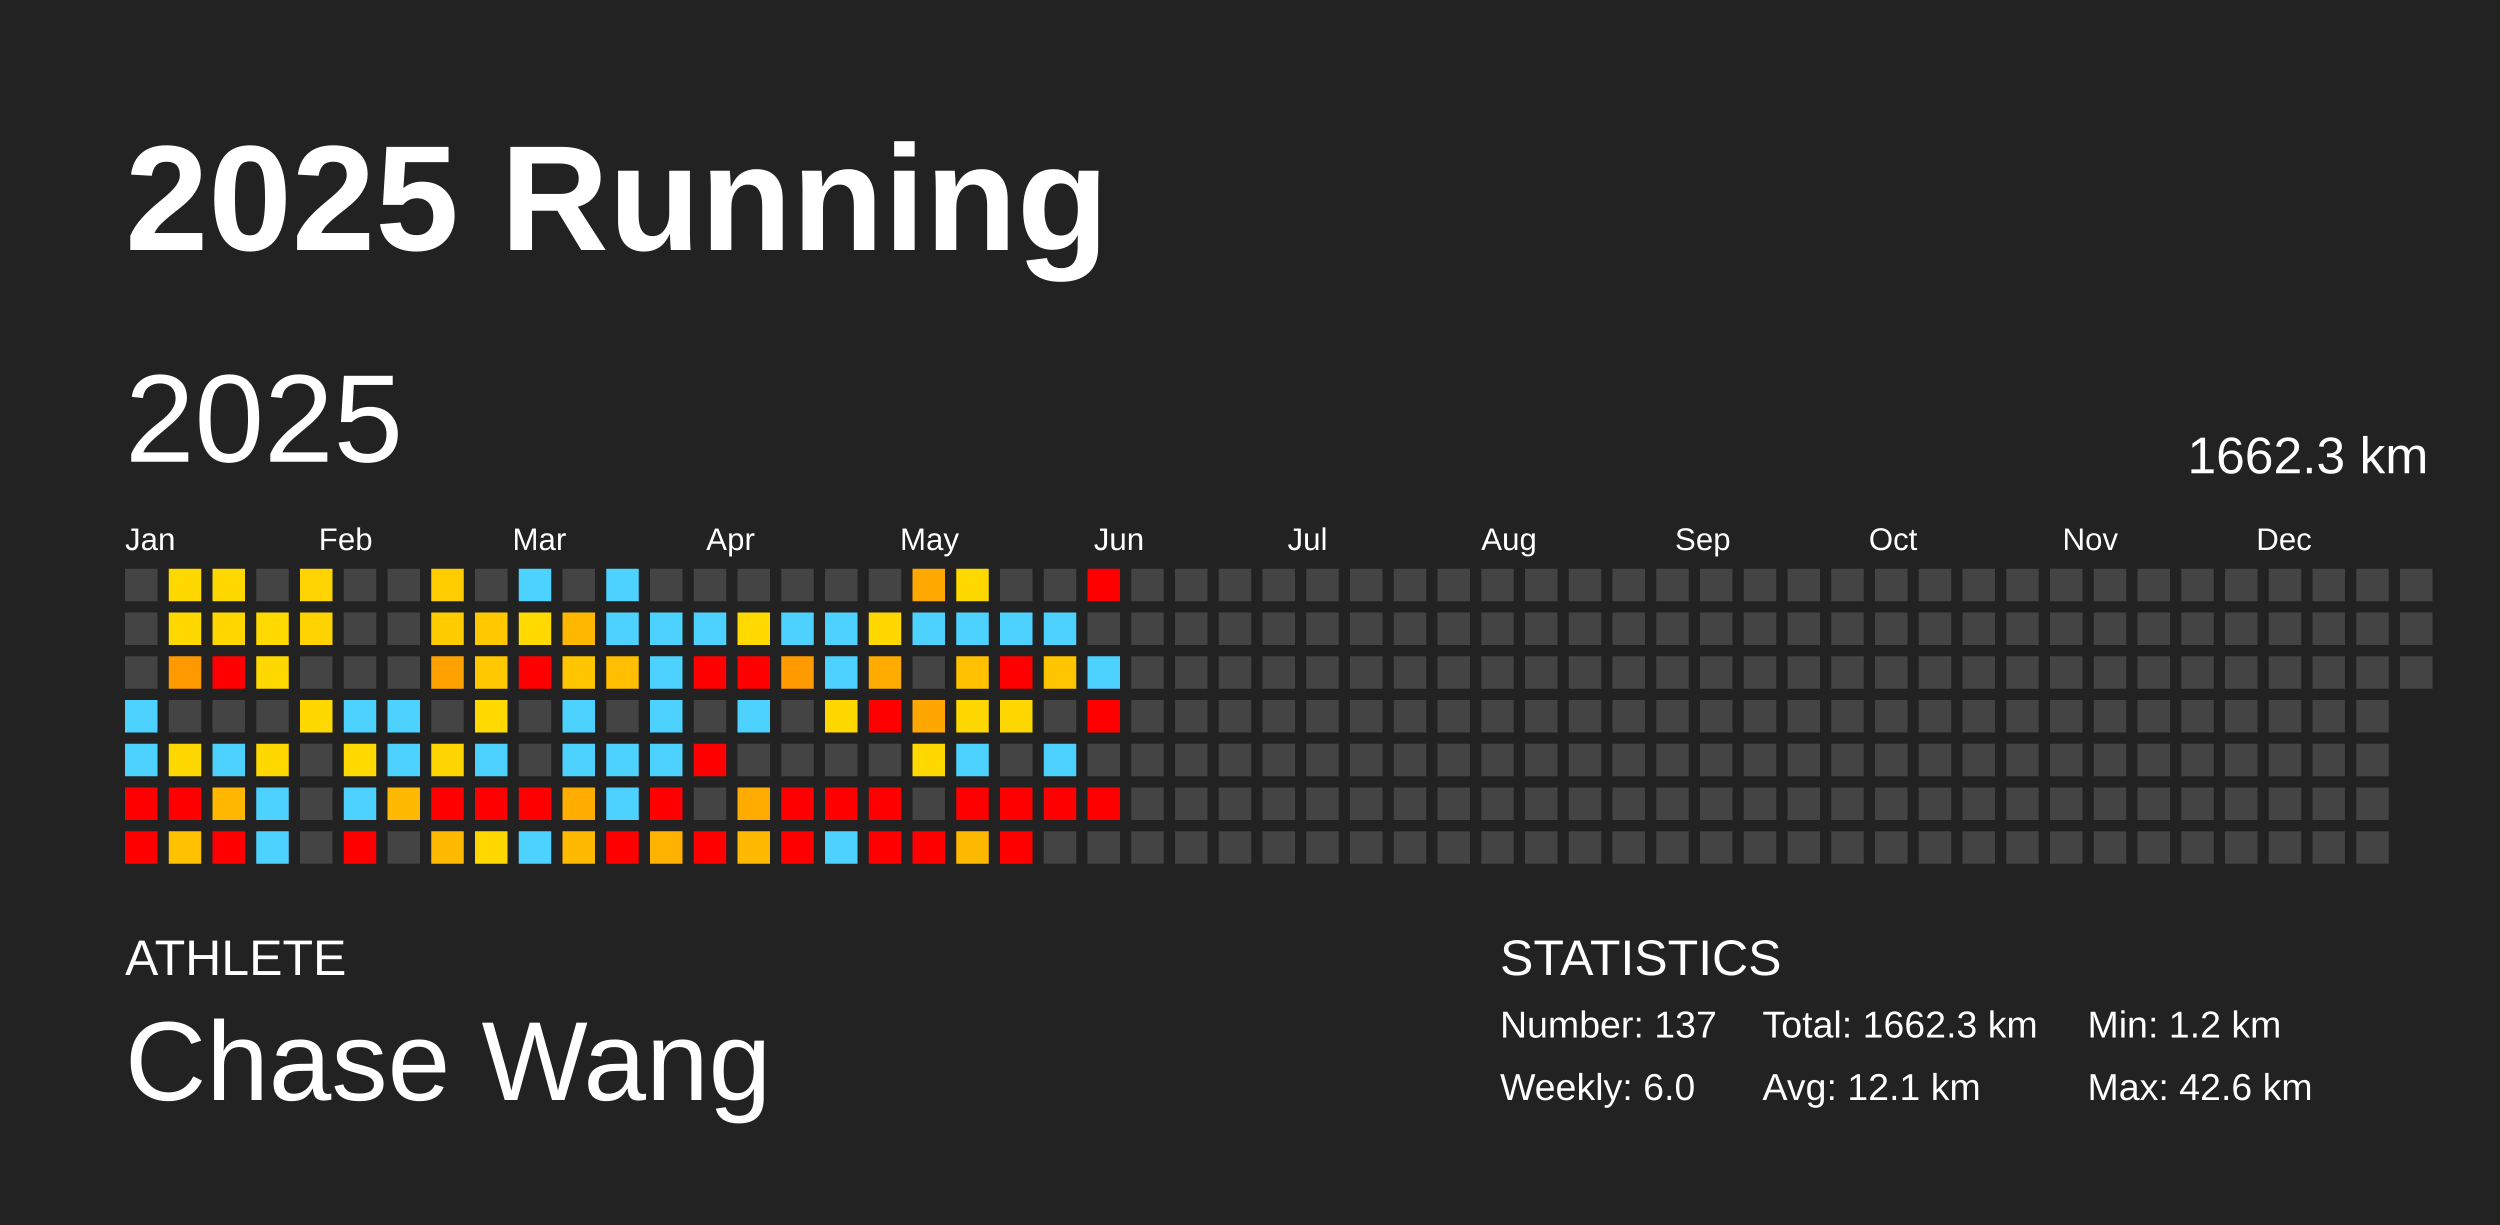
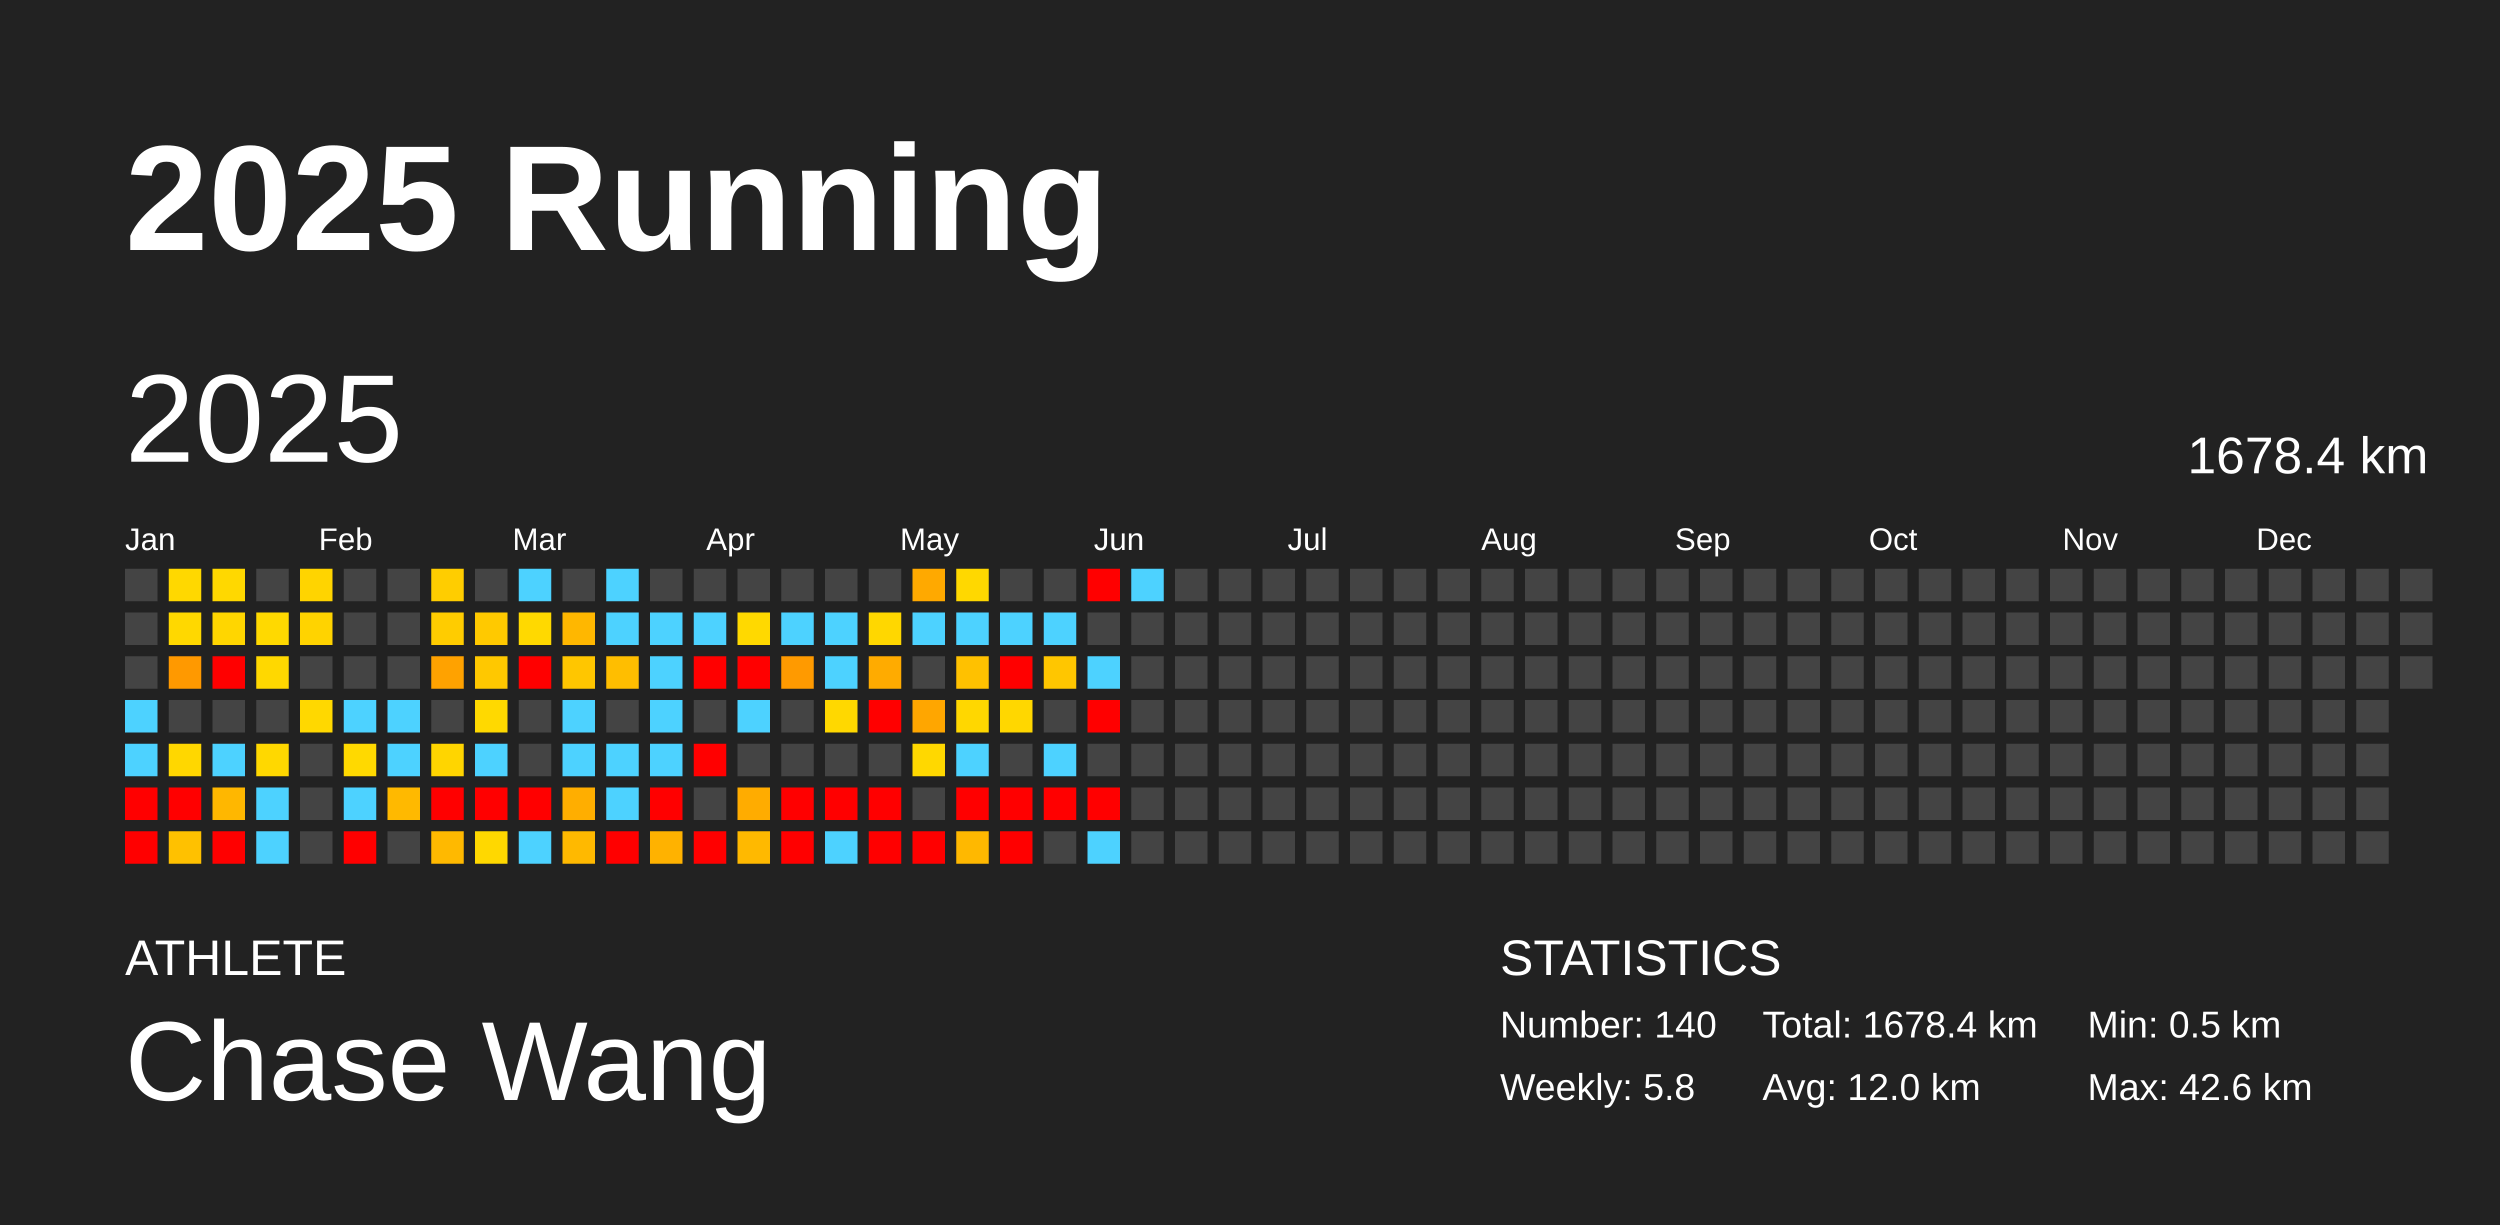
<svg xmlns="http://www.w3.org/2000/svg" baseProfile="full" height="98mm" version="1.1" viewBox="0,0,200,98" width="200mm">
  <defs />
  <rect fill="#222222" height="98" width="200" x="0" y="0" />
  <text fill="#FFFFFF" style="font-size:12px; font-family:Arial; font-weight:bold;" x="10" y="20">2025 Running</text>
  <text fill="#FFFFFF" style="font-size:4px; font-family:Arial" x="10" y="78">ATHLETE</text>
  <text fill="#FFFFFF" style="font-size:9px; font-family:Arial" x="10" y="88">Chase Wang</text>
  <text fill="#FFFFFF" style="font-size:4px; font-family:Arial" x="120" y="78">STATISTICS</text>
-   <text fill="#FFFFFF" style="font-size:3px; font-family:Arial" x="120" y="83">Number: 137</text>
-   <text fill="#FFFFFF" style="font-size:3px; font-family:Arial" x="120" y="88">Weekly: 6.0</text>
-   <text fill="#FFFFFF" style="font-size:3px; font-family:Arial" x="141" y="83">Total: 1662.3 km</text>
-   <text fill="#FFFFFF" style="font-size:3px; font-family:Arial" x="141" y="88">Avg: 12.1 km</text>
-   <text fill="#FFFFFF" style="font-size:3px; font-family:Arial" x="167" y="83">Min: 1.2 km</text>
+   <text fill="#FFFFFF" style="font-size:3px; font-family:Arial" x="120" y="83">Number: 140</text>
+   <text fill="#FFFFFF" style="font-size:3px; font-family:Arial" x="120" y="88">Weekly: 5.8</text>
+   <text fill="#FFFFFF" style="font-size:3px; font-family:Arial" x="141" y="83">Total: 1678.4 km</text>
+   <text fill="#FFFFFF" style="font-size:3px; font-family:Arial" x="141" y="88">Avg: 12.0 km</text>
+   <text fill="#FFFFFF" style="font-size:3px; font-family:Arial" x="167" y="83">Min: 0.5 km</text>
  <text fill="#FFFFFF" style="font-size:3px; font-family:Arial" x="167" y="88">Max: 42.6 km</text>
  <text dominant-baseline="hanging" fill="#FFFFFF" style="font-size:10.0px; font-family:Arial;" x="10" y="30">2025</text>
-   <text dominant-baseline="hanging" fill="#FFFFFF" style="font-size:4.125px; font-family:Arial;" x="175" y="35">1662.3 km</text>
+   <text dominant-baseline="hanging" fill="#FFFFFF" style="font-size:4.125px; font-family:Arial;" x="175" y="35">1678.4 km</text>
  <text fill="#FFFFFF" style="font-size:2.5px; font-family:Arial" x="10.0" y="44">Jan</text>
  <text fill="#FFFFFF" style="font-size:2.5px; font-family:Arial" x="25.5" y="44">Feb</text>
  <text fill="#FFFFFF" style="font-size:2.5px; font-family:Arial" x="41.0" y="44">Mar</text>
  <text fill="#FFFFFF" style="font-size:2.5px; font-family:Arial" x="56.5" y="44">Apr</text>
  <text fill="#FFFFFF" style="font-size:2.5px; font-family:Arial" x="72.0" y="44">May</text>
  <text fill="#FFFFFF" style="font-size:2.5px; font-family:Arial" x="87.5" y="44">Jun</text>
  <text fill="#FFFFFF" style="font-size:2.5px; font-family:Arial" x="103.0" y="44">Jul</text>
  <text fill="#FFFFFF" style="font-size:2.5px; font-family:Arial" x="118.5" y="44">Aug</text>
  <text fill="#FFFFFF" style="font-size:2.5px; font-family:Arial" x="134.0" y="44">Sep</text>
  <text fill="#FFFFFF" style="font-size:2.5px; font-family:Arial" x="149.5" y="44">Oct</text>
  <text fill="#FFFFFF" style="font-size:2.5px; font-family:Arial" x="165.0" y="44">Nov</text>
  <text fill="#FFFFFF" style="font-size:2.5px; font-family:Arial" x="180.5" y="44">Dec</text>
  <rect fill="#444444" height="2.6" width="2.6" x="10.0" y="45.5" />
  <rect fill="#444444" height="2.6" width="2.6" x="10.0" y="49.0" />
  <rect fill="#444444" height="2.6" width="2.6" x="10.0" y="52.5" />
  <rect fill="#4dd2ff" height="2.6" width="2.6" x="10.0" y="56.0" />
  <rect fill="#4dd2ff" height="2.6" width="2.6" x="10.0" y="59.5" />
  <rect fill="red" height="2.6" width="2.6" x="10.0" y="63.0" />
  <rect fill="red" height="2.6" width="2.6" x="10.0" y="66.5" />
  <rect fill="#ffd800" height="2.6" width="2.6" x="13.5" y="45.5" />
  <rect fill="#ffd800" height="2.6" width="2.6" x="13.5" y="49.0" />
  <rect fill="#ff9900" height="2.6" width="2.6" x="13.5" y="52.5" />
  <rect fill="#444444" height="2.6" width="2.6" x="13.5" y="56.0" />
  <rect fill="#ffd700" height="2.6" width="2.6" x="13.5" y="59.5" />
  <rect fill="red" height="2.6" width="2.6" x="13.5" y="63.0" />
  <rect fill="#ffc100" height="2.6" width="2.6" x="13.5" y="66.5" />
  <rect fill="#ffd800" height="2.6" width="2.6" x="17.0" y="45.5" />
  <rect fill="#ffd600" height="2.6" width="2.6" x="17.0" y="49.0" />
  <rect fill="red" height="2.6" width="2.6" x="17.0" y="52.5" />
  <rect fill="#444444" height="2.6" width="2.6" x="17.0" y="56.0" />
  <rect fill="#4dd2ff" height="2.6" width="2.6" x="17.0" y="59.5" />
  <rect fill="#ffb700" height="2.6" width="2.6" x="17.0" y="63.0" />
  <rect fill="red" height="2.6" width="2.6" x="17.0" y="66.5" />
  <rect fill="#444444" height="2.6" width="2.6" x="20.5" y="45.5" />
  <rect fill="#ffd900" height="2.6" width="2.6" x="20.5" y="49.0" />
  <rect fill="#ffd800" height="2.6" width="2.6" x="20.5" y="52.5" />
  <rect fill="#444444" height="2.6" width="2.6" x="20.5" y="56.0" />
  <rect fill="#ffd800" height="2.6" width="2.6" x="20.5" y="59.5" />
  <rect fill="#4dd2ff" height="2.6" width="2.6" x="20.5" y="63.0" />
  <rect fill="#4dd2ff" height="2.6" width="2.6" x="20.5" y="66.5" />
  <rect fill="#ffd400" height="2.6" width="2.6" x="24.0" y="45.5" />
  <rect fill="#ffd300" height="2.6" width="2.6" x="24.0" y="49.0" />
  <rect fill="#444444" height="2.6" width="2.6" x="24.0" y="52.5" />
  <rect fill="#ffd800" height="2.6" width="2.6" x="24.0" y="56.0" />
  <rect fill="#444444" height="2.6" width="2.6" x="24.0" y="59.5" />
  <rect fill="#444444" height="2.6" width="2.6" x="24.0" y="63.0" />
  <rect fill="#444444" height="2.6" width="2.6" x="24.0" y="66.5" />
  <rect fill="#444444" height="2.6" width="2.6" x="27.5" y="45.5" />
  <rect fill="#444444" height="2.6" width="2.6" x="27.5" y="49.0" />
  <rect fill="#444444" height="2.6" width="2.6" x="27.5" y="52.5" />
  <rect fill="#4dd2ff" height="2.6" width="2.6" x="27.5" y="56.0" />
  <rect fill="#ffd900" height="2.6" width="2.6" x="27.5" y="59.5" />
  <rect fill="#4dd2ff" height="2.6" width="2.6" x="27.5" y="63.0" />
  <rect fill="red" height="2.6" width="2.6" x="27.5" y="66.5" />
  <rect fill="#444444" height="2.6" width="2.6" x="31.0" y="45.5" />
  <rect fill="#444444" height="2.6" width="2.6" x="31.0" y="49.0" />
  <rect fill="#444444" height="2.6" width="2.6" x="31.0" y="52.5" />
  <rect fill="#4dd2ff" height="2.6" width="2.6" x="31.0" y="56.0" />
  <rect fill="#4dd2ff" height="2.6" width="2.6" x="31.0" y="59.5" />
  <rect fill="#ffb900" height="2.6" width="2.6" x="31.0" y="63.0" />
  <rect fill="#444444" height="2.6" width="2.6" x="31.0" y="66.5" />
  <rect fill="#ffcd00" height="2.6" width="2.6" x="34.5" y="45.5" />
  <rect fill="#ffcc00" height="2.6" width="2.6" x="34.5" y="49.0" />
  <rect fill="#ffa200" height="2.6" width="2.6" x="34.5" y="52.5" />
  <rect fill="#444444" height="2.6" width="2.6" x="34.5" y="56.0" />
  <rect fill="#ffd500" height="2.6" width="2.6" x="34.5" y="59.5" />
  <rect fill="red" height="2.6" width="2.6" x="34.5" y="63.0" />
  <rect fill="#ffb900" height="2.6" width="2.6" x="34.5" y="66.5" />
  <rect fill="#444444" height="2.6" width="2.6" x="38.0" y="45.5" />
  <rect fill="#ffc900" height="2.6" width="2.6" x="38.0" y="49.0" />
  <rect fill="#ffc800" height="2.6" width="2.6" x="38.0" y="52.5" />
  <rect fill="#ffd900" height="2.6" width="2.6" x="38.0" y="56.0" />
  <rect fill="#4dd2ff" height="2.6" width="2.6" x="38.0" y="59.5" />
  <rect fill="red" height="2.6" width="2.6" x="38.0" y="63.0" />
  <rect fill="#ffd800" height="2.6" width="2.6" x="38.0" y="66.5" />
  <rect fill="#4dd2ff" height="2.6" width="2.6" x="41.5" y="45.5" />
  <rect fill="#ffd900" height="2.6" width="2.6" x="41.5" y="49.0" />
  <rect fill="red" height="2.6" width="2.6" x="41.5" y="52.5" />
  <rect fill="#444444" height="2.6" width="2.6" x="41.5" y="56.0" />
  <rect fill="#444444" height="2.6" width="2.6" x="41.5" y="59.5" />
  <rect fill="red" height="2.6" width="2.6" x="41.5" y="63.0" />
  <rect fill="#4dd2ff" height="2.6" width="2.6" x="41.5" y="66.5" />
  <rect fill="#444444" height="2.6" width="2.6" x="45.0" y="45.5" />
  <rect fill="#ffb700" height="2.6" width="2.6" x="45.0" y="49.0" />
  <rect fill="#ffc600" height="2.6" width="2.6" x="45.0" y="52.5" />
  <rect fill="#4dd2ff" height="2.6" width="2.6" x="45.0" y="56.0" />
  <rect fill="#4dd2ff" height="2.6" width="2.6" x="45.0" y="59.5" />
  <rect fill="#ffae00" height="2.6" width="2.6" x="45.0" y="63.0" />
  <rect fill="#ffb900" height="2.6" width="2.6" x="45.0" y="66.5" />
  <rect fill="#4dd2ff" height="2.6" width="2.6" x="48.5" y="45.5" />
  <rect fill="#4dd2ff" height="2.6" width="2.6" x="48.5" y="49.0" />
  <rect fill="#ffbe00" height="2.6" width="2.6" x="48.5" y="52.5" />
  <rect fill="#444444" height="2.6" width="2.6" x="48.5" y="56.0" />
  <rect fill="#4dd2ff" height="2.6" width="2.6" x="48.5" y="59.5" />
  <rect fill="#4dd2ff" height="2.6" width="2.6" x="48.5" y="63.0" />
  <rect fill="red" height="2.6" width="2.6" x="48.5" y="66.5" />
  <rect fill="#444444" height="2.6" width="2.6" x="52.0" y="45.5" />
  <rect fill="#4dd2ff" height="2.6" width="2.6" x="52.0" y="49.0" />
  <rect fill="#4dd2ff" height="2.6" width="2.6" x="52.0" y="52.5" />
  <rect fill="#4dd2ff" height="2.6" width="2.6" x="52.0" y="56.0" />
  <rect fill="#4dd2ff" height="2.6" width="2.6" x="52.0" y="59.5" />
  <rect fill="red" height="2.6" width="2.6" x="52.0" y="63.0" />
  <rect fill="#ffb200" height="2.6" width="2.6" x="52.0" y="66.5" />
  <rect fill="#444444" height="2.6" width="2.6" x="55.5" y="45.5" />
  <rect fill="#4dd2ff" height="2.6" width="2.6" x="55.5" y="49.0" />
  <rect fill="red" height="2.6" width="2.6" x="55.5" y="52.5" />
  <rect fill="#444444" height="2.6" width="2.6" x="55.5" y="56.0" />
  <rect fill="red" height="2.6" width="2.6" x="55.5" y="59.5" />
  <rect fill="#444444" height="2.6" width="2.6" x="55.5" y="63.0" />
  <rect fill="red" height="2.6" width="2.6" x="55.5" y="66.5" />
  <rect fill="#444444" height="2.6" width="2.6" x="59.0" y="45.5" />
  <rect fill="#ffd900" height="2.6" width="2.6" x="59.0" y="49.0" />
  <rect fill="red" height="2.6" width="2.6" x="59.0" y="52.5" />
  <rect fill="#4dd2ff" height="2.6" width="2.6" x="59.0" y="56.0" />
  <rect fill="#444444" height="2.6" width="2.6" x="59.0" y="59.5" />
  <rect fill="#ffac00" height="2.6" width="2.6" x="59.0" y="63.0" />
  <rect fill="#ffb900" height="2.6" width="2.6" x="59.0" y="66.5" />
  <rect fill="#444444" height="2.6" width="2.6" x="62.5" y="45.5" />
  <rect fill="#4dd2ff" height="2.6" width="2.6" x="62.5" y="49.0" />
  <rect fill="#ff9a00" height="2.6" width="2.6" x="62.5" y="52.5" />
  <rect fill="#444444" height="2.6" width="2.6" x="62.5" y="56.0" />
  <rect fill="#444444" height="2.6" width="2.6" x="62.5" y="59.5" />
  <rect fill="red" height="2.6" width="2.6" x="62.5" y="63.0" />
  <rect fill="red" height="2.6" width="2.6" x="62.5" y="66.5" />
  <rect fill="#444444" height="2.6" width="2.6" x="66.0" y="45.5" />
  <rect fill="#4dd2ff" height="2.6" width="2.6" x="66.0" y="49.0" />
  <rect fill="#4dd2ff" height="2.6" width="2.6" x="66.0" y="52.5" />
  <rect fill="#ffd800" height="2.6" width="2.6" x="66.0" y="56.0" />
  <rect fill="#444444" height="2.6" width="2.6" x="66.0" y="59.5" />
  <rect fill="red" height="2.6" width="2.6" x="66.0" y="63.0" />
  <rect fill="#4dd2ff" height="2.6" width="2.6" x="66.0" y="66.5" />
  <rect fill="#444444" height="2.6" width="2.6" x="69.5" y="45.5" />
  <rect fill="#ffd700" height="2.6" width="2.6" x="69.5" y="49.0" />
  <rect fill="#ffab00" height="2.6" width="2.6" x="69.5" y="52.5" />
  <rect fill="red" height="2.6" width="2.6" x="69.5" y="56.0" />
  <rect fill="#444444" height="2.6" width="2.6" x="69.5" y="59.5" />
  <rect fill="red" height="2.6" width="2.6" x="69.5" y="63.0" />
  <rect fill="red" height="2.6" width="2.6" x="69.5" y="66.5" />
  <rect fill="#ffa900" height="2.6" width="2.6" x="73.0" y="45.5" />
  <rect fill="#4dd2ff" height="2.6" width="2.6" x="73.0" y="49.0" />
  <rect fill="#444444" height="2.6" width="2.6" x="73.0" y="52.5" />
  <rect fill="#ffa600" height="2.6" width="2.6" x="73.0" y="56.0" />
  <rect fill="#ffd800" height="2.6" width="2.6" x="73.0" y="59.5" />
  <rect fill="#444444" height="2.6" width="2.6" x="73.0" y="63.0" />
  <rect fill="red" height="2.6" width="2.6" x="73.0" y="66.5" />
  <rect fill="#ffd800" height="2.6" width="2.6" x="76.5" y="45.5" />
  <rect fill="#4dd2ff" height="2.6" width="2.6" x="76.5" y="49.0" />
  <rect fill="#ffc100" height="2.6" width="2.6" x="76.5" y="52.5" />
  <rect fill="#ffd700" height="2.6" width="2.6" x="76.5" y="56.0" />
  <rect fill="#4dd2ff" height="2.6" width="2.6" x="76.5" y="59.5" />
  <rect fill="red" height="2.6" width="2.6" x="76.5" y="63.0" />
  <rect fill="#ffb800" height="2.6" width="2.6" x="76.5" y="66.5" />
  <rect fill="#444444" height="2.6" width="2.6" x="80.0" y="45.5" />
  <rect fill="#4dd2ff" height="2.6" width="2.6" x="80.0" y="49.0" />
  <rect fill="red" height="2.6" width="2.6" x="80.0" y="52.5" />
  <rect fill="#ffd700" height="2.6" width="2.6" x="80.0" y="56.0" />
  <rect fill="#444444" height="2.6" width="2.6" x="80.0" y="59.5" />
  <rect fill="red" height="2.6" width="2.6" x="80.0" y="63.0" />
  <rect fill="red" height="2.6" width="2.6" x="80.0" y="66.5" />
  <rect fill="#444444" height="2.6" width="2.6" x="83.5" y="45.5" />
  <rect fill="#4dd2ff" height="2.6" width="2.6" x="83.5" y="49.0" />
  <rect fill="#ffc600" height="2.6" width="2.6" x="83.5" y="52.5" />
  <rect fill="#444444" height="2.6" width="2.6" x="83.5" y="56.0" />
  <rect fill="#4dd2ff" height="2.6" width="2.6" x="83.5" y="59.5" />
  <rect fill="red" height="2.6" width="2.6" x="83.5" y="63.0" />
  <rect fill="#444444" height="2.6" width="2.6" x="83.5" y="66.5" />
  <rect fill="red" height="2.6" width="2.6" x="87.0" y="45.5" />
  <rect fill="#444444" height="2.6" width="2.6" x="87.0" y="49.0" />
  <rect fill="#4dd2ff" height="2.6" width="2.6" x="87.0" y="52.5" />
  <rect fill="red" height="2.6" width="2.6" x="87.0" y="56.0" />
  <rect fill="#444444" height="2.6" width="2.6" x="87.0" y="59.5" />
  <rect fill="red" height="2.6" width="2.6" x="87.0" y="63.0" />
-   <rect fill="#444444" height="2.6" width="2.6" x="87.0" y="66.5" />
-   <rect fill="#444444" height="2.6" width="2.6" x="90.5" y="45.5" />
+   <rect fill="#4dd2ff" height="2.6" width="2.6" x="87.0" y="66.5" />
+   <rect fill="#4dd2ff" height="2.6" width="2.6" x="90.5" y="45.5" />
  <rect fill="#444444" height="2.6" width="2.6" x="90.5" y="49.0" />
  <rect fill="#444444" height="2.6" width="2.6" x="90.5" y="52.5" />
  <rect fill="#444444" height="2.6" width="2.6" x="90.5" y="56.0" />
  <rect fill="#444444" height="2.6" width="2.6" x="90.5" y="59.5" />
  <rect fill="#444444" height="2.6" width="2.6" x="90.5" y="63.0" />
  <rect fill="#444444" height="2.6" width="2.6" x="90.5" y="66.5" />
  <rect fill="#444444" height="2.6" width="2.6" x="94.0" y="45.5" />
  <rect fill="#444444" height="2.6" width="2.6" x="94.0" y="49.0" />
  <rect fill="#444444" height="2.6" width="2.6" x="94.0" y="52.5" />
  <rect fill="#444444" height="2.6" width="2.6" x="94.0" y="56.0" />
  <rect fill="#444444" height="2.6" width="2.6" x="94.0" y="59.5" />
  <rect fill="#444444" height="2.6" width="2.6" x="94.0" y="63.0" />
  <rect fill="#444444" height="2.6" width="2.6" x="94.0" y="66.5" />
  <rect fill="#444444" height="2.6" width="2.6" x="97.5" y="45.5" />
  <rect fill="#444444" height="2.6" width="2.6" x="97.5" y="49.0" />
  <rect fill="#444444" height="2.6" width="2.6" x="97.5" y="52.5" />
  <rect fill="#444444" height="2.6" width="2.6" x="97.5" y="56.0" />
  <rect fill="#444444" height="2.6" width="2.6" x="97.5" y="59.5" />
  <rect fill="#444444" height="2.6" width="2.6" x="97.5" y="63.0" />
  <rect fill="#444444" height="2.6" width="2.6" x="97.5" y="66.5" />
  <rect fill="#444444" height="2.6" width="2.6" x="101.0" y="45.5" />
  <rect fill="#444444" height="2.6" width="2.6" x="101.0" y="49.0" />
  <rect fill="#444444" height="2.6" width="2.6" x="101.0" y="52.5" />
  <rect fill="#444444" height="2.6" width="2.6" x="101.0" y="56.0" />
  <rect fill="#444444" height="2.6" width="2.6" x="101.0" y="59.5" />
  <rect fill="#444444" height="2.6" width="2.6" x="101.0" y="63.0" />
  <rect fill="#444444" height="2.6" width="2.6" x="101.0" y="66.5" />
  <rect fill="#444444" height="2.6" width="2.6" x="104.5" y="45.5" />
  <rect fill="#444444" height="2.6" width="2.6" x="104.5" y="49.0" />
  <rect fill="#444444" height="2.6" width="2.6" x="104.5" y="52.5" />
  <rect fill="#444444" height="2.6" width="2.6" x="104.5" y="56.0" />
  <rect fill="#444444" height="2.6" width="2.6" x="104.5" y="59.5" />
  <rect fill="#444444" height="2.6" width="2.6" x="104.5" y="63.0" />
  <rect fill="#444444" height="2.6" width="2.6" x="104.5" y="66.5" />
  <rect fill="#444444" height="2.6" width="2.6" x="108.0" y="45.5" />
  <rect fill="#444444" height="2.6" width="2.6" x="108.0" y="49.0" />
  <rect fill="#444444" height="2.6" width="2.6" x="108.0" y="52.5" />
  <rect fill="#444444" height="2.6" width="2.6" x="108.0" y="56.0" />
  <rect fill="#444444" height="2.6" width="2.6" x="108.0" y="59.5" />
  <rect fill="#444444" height="2.6" width="2.6" x="108.0" y="63.0" />
  <rect fill="#444444" height="2.6" width="2.6" x="108.0" y="66.5" />
  <rect fill="#444444" height="2.6" width="2.6" x="111.5" y="45.5" />
  <rect fill="#444444" height="2.6" width="2.6" x="111.5" y="49.0" />
  <rect fill="#444444" height="2.6" width="2.6" x="111.5" y="52.5" />
  <rect fill="#444444" height="2.6" width="2.6" x="111.5" y="56.0" />
  <rect fill="#444444" height="2.6" width="2.6" x="111.5" y="59.5" />
  <rect fill="#444444" height="2.6" width="2.6" x="111.5" y="63.0" />
  <rect fill="#444444" height="2.6" width="2.6" x="111.5" y="66.5" />
  <rect fill="#444444" height="2.6" width="2.6" x="115.0" y="45.5" />
  <rect fill="#444444" height="2.6" width="2.6" x="115.0" y="49.0" />
  <rect fill="#444444" height="2.6" width="2.6" x="115.0" y="52.5" />
  <rect fill="#444444" height="2.6" width="2.6" x="115.0" y="56.0" />
  <rect fill="#444444" height="2.6" width="2.6" x="115.0" y="59.5" />
  <rect fill="#444444" height="2.6" width="2.6" x="115.0" y="63.0" />
  <rect fill="#444444" height="2.6" width="2.6" x="115.0" y="66.5" />
  <rect fill="#444444" height="2.6" width="2.6" x="118.5" y="45.5" />
  <rect fill="#444444" height="2.6" width="2.6" x="118.5" y="49.0" />
  <rect fill="#444444" height="2.6" width="2.6" x="118.5" y="52.5" />
  <rect fill="#444444" height="2.6" width="2.6" x="118.5" y="56.0" />
  <rect fill="#444444" height="2.6" width="2.6" x="118.5" y="59.5" />
  <rect fill="#444444" height="2.6" width="2.6" x="118.5" y="63.0" />
  <rect fill="#444444" height="2.6" width="2.6" x="118.5" y="66.5" />
  <rect fill="#444444" height="2.6" width="2.6" x="122.0" y="45.5" />
  <rect fill="#444444" height="2.6" width="2.6" x="122.0" y="49.0" />
  <rect fill="#444444" height="2.6" width="2.6" x="122.0" y="52.5" />
  <rect fill="#444444" height="2.6" width="2.6" x="122.0" y="56.0" />
  <rect fill="#444444" height="2.6" width="2.6" x="122.0" y="59.5" />
  <rect fill="#444444" height="2.6" width="2.6" x="122.0" y="63.0" />
  <rect fill="#444444" height="2.6" width="2.6" x="122.0" y="66.5" />
  <rect fill="#444444" height="2.6" width="2.6" x="125.5" y="45.5" />
  <rect fill="#444444" height="2.6" width="2.6" x="125.5" y="49.0" />
  <rect fill="#444444" height="2.6" width="2.6" x="125.5" y="52.5" />
  <rect fill="#444444" height="2.6" width="2.6" x="125.5" y="56.0" />
  <rect fill="#444444" height="2.6" width="2.6" x="125.5" y="59.5" />
  <rect fill="#444444" height="2.6" width="2.6" x="125.5" y="63.0" />
  <rect fill="#444444" height="2.6" width="2.6" x="125.5" y="66.5" />
  <rect fill="#444444" height="2.6" width="2.6" x="129.0" y="45.5" />
  <rect fill="#444444" height="2.6" width="2.6" x="129.0" y="49.0" />
  <rect fill="#444444" height="2.6" width="2.6" x="129.0" y="52.5" />
  <rect fill="#444444" height="2.6" width="2.6" x="129.0" y="56.0" />
  <rect fill="#444444" height="2.6" width="2.6" x="129.0" y="59.5" />
  <rect fill="#444444" height="2.6" width="2.6" x="129.0" y="63.0" />
  <rect fill="#444444" height="2.6" width="2.6" x="129.0" y="66.5" />
  <rect fill="#444444" height="2.6" width="2.6" x="132.5" y="45.5" />
  <rect fill="#444444" height="2.6" width="2.6" x="132.5" y="49.0" />
  <rect fill="#444444" height="2.6" width="2.6" x="132.5" y="52.5" />
  <rect fill="#444444" height="2.6" width="2.6" x="132.5" y="56.0" />
  <rect fill="#444444" height="2.6" width="2.6" x="132.5" y="59.5" />
  <rect fill="#444444" height="2.6" width="2.6" x="132.5" y="63.0" />
  <rect fill="#444444" height="2.6" width="2.6" x="132.5" y="66.5" />
  <rect fill="#444444" height="2.6" width="2.6" x="136.0" y="45.5" />
  <rect fill="#444444" height="2.6" width="2.6" x="136.0" y="49.0" />
  <rect fill="#444444" height="2.6" width="2.6" x="136.0" y="52.5" />
  <rect fill="#444444" height="2.6" width="2.6" x="136.0" y="56.0" />
  <rect fill="#444444" height="2.6" width="2.6" x="136.0" y="59.5" />
  <rect fill="#444444" height="2.6" width="2.6" x="136.0" y="63.0" />
  <rect fill="#444444" height="2.6" width="2.6" x="136.0" y="66.5" />
  <rect fill="#444444" height="2.6" width="2.6" x="139.5" y="45.5" />
  <rect fill="#444444" height="2.6" width="2.6" x="139.5" y="49.0" />
  <rect fill="#444444" height="2.6" width="2.6" x="139.5" y="52.5" />
  <rect fill="#444444" height="2.6" width="2.6" x="139.5" y="56.0" />
  <rect fill="#444444" height="2.6" width="2.6" x="139.5" y="59.5" />
  <rect fill="#444444" height="2.6" width="2.6" x="139.5" y="63.0" />
  <rect fill="#444444" height="2.6" width="2.6" x="139.5" y="66.5" />
  <rect fill="#444444" height="2.6" width="2.6" x="143.0" y="45.5" />
  <rect fill="#444444" height="2.6" width="2.6" x="143.0" y="49.0" />
  <rect fill="#444444" height="2.6" width="2.6" x="143.0" y="52.5" />
  <rect fill="#444444" height="2.6" width="2.6" x="143.0" y="56.0" />
  <rect fill="#444444" height="2.6" width="2.6" x="143.0" y="59.5" />
  <rect fill="#444444" height="2.6" width="2.6" x="143.0" y="63.0" />
  <rect fill="#444444" height="2.6" width="2.6" x="143.0" y="66.5" />
  <rect fill="#444444" height="2.6" width="2.6" x="146.5" y="45.5" />
  <rect fill="#444444" height="2.6" width="2.6" x="146.5" y="49.0" />
  <rect fill="#444444" height="2.6" width="2.6" x="146.5" y="52.5" />
  <rect fill="#444444" height="2.6" width="2.6" x="146.5" y="56.0" />
  <rect fill="#444444" height="2.6" width="2.6" x="146.5" y="59.5" />
  <rect fill="#444444" height="2.6" width="2.6" x="146.5" y="63.0" />
  <rect fill="#444444" height="2.6" width="2.6" x="146.5" y="66.5" />
  <rect fill="#444444" height="2.6" width="2.6" x="150.0" y="45.5" />
  <rect fill="#444444" height="2.6" width="2.6" x="150.0" y="49.0" />
  <rect fill="#444444" height="2.6" width="2.6" x="150.0" y="52.5" />
  <rect fill="#444444" height="2.6" width="2.6" x="150.0" y="56.0" />
  <rect fill="#444444" height="2.6" width="2.6" x="150.0" y="59.5" />
  <rect fill="#444444" height="2.6" width="2.6" x="150.0" y="63.0" />
  <rect fill="#444444" height="2.6" width="2.6" x="150.0" y="66.5" />
  <rect fill="#444444" height="2.6" width="2.6" x="153.5" y="45.5" />
  <rect fill="#444444" height="2.6" width="2.6" x="153.5" y="49.0" />
  <rect fill="#444444" height="2.6" width="2.6" x="153.5" y="52.5" />
  <rect fill="#444444" height="2.6" width="2.6" x="153.5" y="56.0" />
  <rect fill="#444444" height="2.6" width="2.6" x="153.5" y="59.5" />
  <rect fill="#444444" height="2.6" width="2.6" x="153.5" y="63.0" />
  <rect fill="#444444" height="2.6" width="2.6" x="153.5" y="66.5" />
  <rect fill="#444444" height="2.6" width="2.6" x="157.0" y="45.5" />
  <rect fill="#444444" height="2.6" width="2.6" x="157.0" y="49.0" />
  <rect fill="#444444" height="2.6" width="2.6" x="157.0" y="52.5" />
  <rect fill="#444444" height="2.6" width="2.6" x="157.0" y="56.0" />
  <rect fill="#444444" height="2.6" width="2.6" x="157.0" y="59.5" />
  <rect fill="#444444" height="2.6" width="2.6" x="157.0" y="63.0" />
  <rect fill="#444444" height="2.6" width="2.6" x="157.0" y="66.5" />
  <rect fill="#444444" height="2.6" width="2.6" x="160.5" y="45.5" />
  <rect fill="#444444" height="2.6" width="2.6" x="160.5" y="49.0" />
  <rect fill="#444444" height="2.6" width="2.6" x="160.5" y="52.5" />
  <rect fill="#444444" height="2.6" width="2.6" x="160.5" y="56.0" />
  <rect fill="#444444" height="2.6" width="2.6" x="160.5" y="59.5" />
  <rect fill="#444444" height="2.6" width="2.6" x="160.5" y="63.0" />
  <rect fill="#444444" height="2.6" width="2.6" x="160.5" y="66.5" />
  <rect fill="#444444" height="2.6" width="2.6" x="164.0" y="45.5" />
  <rect fill="#444444" height="2.6" width="2.6" x="164.0" y="49.0" />
  <rect fill="#444444" height="2.6" width="2.6" x="164.0" y="52.5" />
  <rect fill="#444444" height="2.6" width="2.6" x="164.0" y="56.0" />
  <rect fill="#444444" height="2.6" width="2.6" x="164.0" y="59.5" />
  <rect fill="#444444" height="2.6" width="2.6" x="164.0" y="63.0" />
  <rect fill="#444444" height="2.6" width="2.6" x="164.0" y="66.5" />
  <rect fill="#444444" height="2.6" width="2.6" x="167.5" y="45.5" />
  <rect fill="#444444" height="2.6" width="2.6" x="167.5" y="49.0" />
  <rect fill="#444444" height="2.6" width="2.6" x="167.5" y="52.5" />
  <rect fill="#444444" height="2.6" width="2.6" x="167.5" y="56.0" />
  <rect fill="#444444" height="2.6" width="2.6" x="167.5" y="59.5" />
  <rect fill="#444444" height="2.6" width="2.6" x="167.5" y="63.0" />
  <rect fill="#444444" height="2.6" width="2.6" x="167.5" y="66.5" />
  <rect fill="#444444" height="2.6" width="2.6" x="171.0" y="45.5" />
  <rect fill="#444444" height="2.6" width="2.6" x="171.0" y="49.0" />
  <rect fill="#444444" height="2.6" width="2.6" x="171.0" y="52.5" />
  <rect fill="#444444" height="2.6" width="2.6" x="171.0" y="56.0" />
  <rect fill="#444444" height="2.6" width="2.6" x="171.0" y="59.5" />
  <rect fill="#444444" height="2.6" width="2.6" x="171.0" y="63.0" />
  <rect fill="#444444" height="2.6" width="2.6" x="171.0" y="66.5" />
  <rect fill="#444444" height="2.6" width="2.6" x="174.5" y="45.5" />
  <rect fill="#444444" height="2.6" width="2.6" x="174.5" y="49.0" />
  <rect fill="#444444" height="2.6" width="2.6" x="174.5" y="52.5" />
  <rect fill="#444444" height="2.6" width="2.6" x="174.5" y="56.0" />
  <rect fill="#444444" height="2.6" width="2.6" x="174.5" y="59.5" />
  <rect fill="#444444" height="2.6" width="2.6" x="174.5" y="63.0" />
  <rect fill="#444444" height="2.6" width="2.6" x="174.5" y="66.5" />
  <rect fill="#444444" height="2.6" width="2.6" x="178.0" y="45.5" />
  <rect fill="#444444" height="2.6" width="2.6" x="178.0" y="49.0" />
  <rect fill="#444444" height="2.6" width="2.6" x="178.0" y="52.5" />
  <rect fill="#444444" height="2.6" width="2.6" x="178.0" y="56.0" />
  <rect fill="#444444" height="2.6" width="2.6" x="178.0" y="59.5" />
  <rect fill="#444444" height="2.6" width="2.6" x="178.0" y="63.0" />
  <rect fill="#444444" height="2.6" width="2.6" x="178.0" y="66.5" />
  <rect fill="#444444" height="2.6" width="2.6" x="181.5" y="45.5" />
  <rect fill="#444444" height="2.6" width="2.6" x="181.5" y="49.0" />
  <rect fill="#444444" height="2.6" width="2.6" x="181.5" y="52.5" />
  <rect fill="#444444" height="2.6" width="2.6" x="181.5" y="56.0" />
  <rect fill="#444444" height="2.6" width="2.6" x="181.5" y="59.5" />
  <rect fill="#444444" height="2.6" width="2.6" x="181.5" y="63.0" />
  <rect fill="#444444" height="2.6" width="2.6" x="181.5" y="66.5" />
  <rect fill="#444444" height="2.6" width="2.6" x="185.0" y="45.5" />
  <rect fill="#444444" height="2.6" width="2.6" x="185.0" y="49.0" />
  <rect fill="#444444" height="2.6" width="2.6" x="185.0" y="52.5" />
  <rect fill="#444444" height="2.6" width="2.6" x="185.0" y="56.0" />
  <rect fill="#444444" height="2.6" width="2.6" x="185.0" y="59.5" />
  <rect fill="#444444" height="2.6" width="2.6" x="185.0" y="63.0" />
  <rect fill="#444444" height="2.6" width="2.6" x="185.0" y="66.5" />
  <rect fill="#444444" height="2.6" width="2.6" x="188.5" y="45.5" />
  <rect fill="#444444" height="2.6" width="2.6" x="188.5" y="49.0" />
  <rect fill="#444444" height="2.6" width="2.6" x="188.5" y="52.5" />
  <rect fill="#444444" height="2.6" width="2.6" x="188.5" y="56.0" />
  <rect fill="#444444" height="2.6" width="2.6" x="188.5" y="59.5" />
  <rect fill="#444444" height="2.6" width="2.6" x="188.5" y="63.0" />
  <rect fill="#444444" height="2.6" width="2.6" x="188.5" y="66.5" />
  <rect fill="#444444" height="2.6" width="2.6" x="192.0" y="45.5" />
  <rect fill="#444444" height="2.6" width="2.6" x="192.0" y="49.0" />
  <rect fill="#444444" height="2.6" width="2.6" x="192.0" y="52.5" />
</svg>
